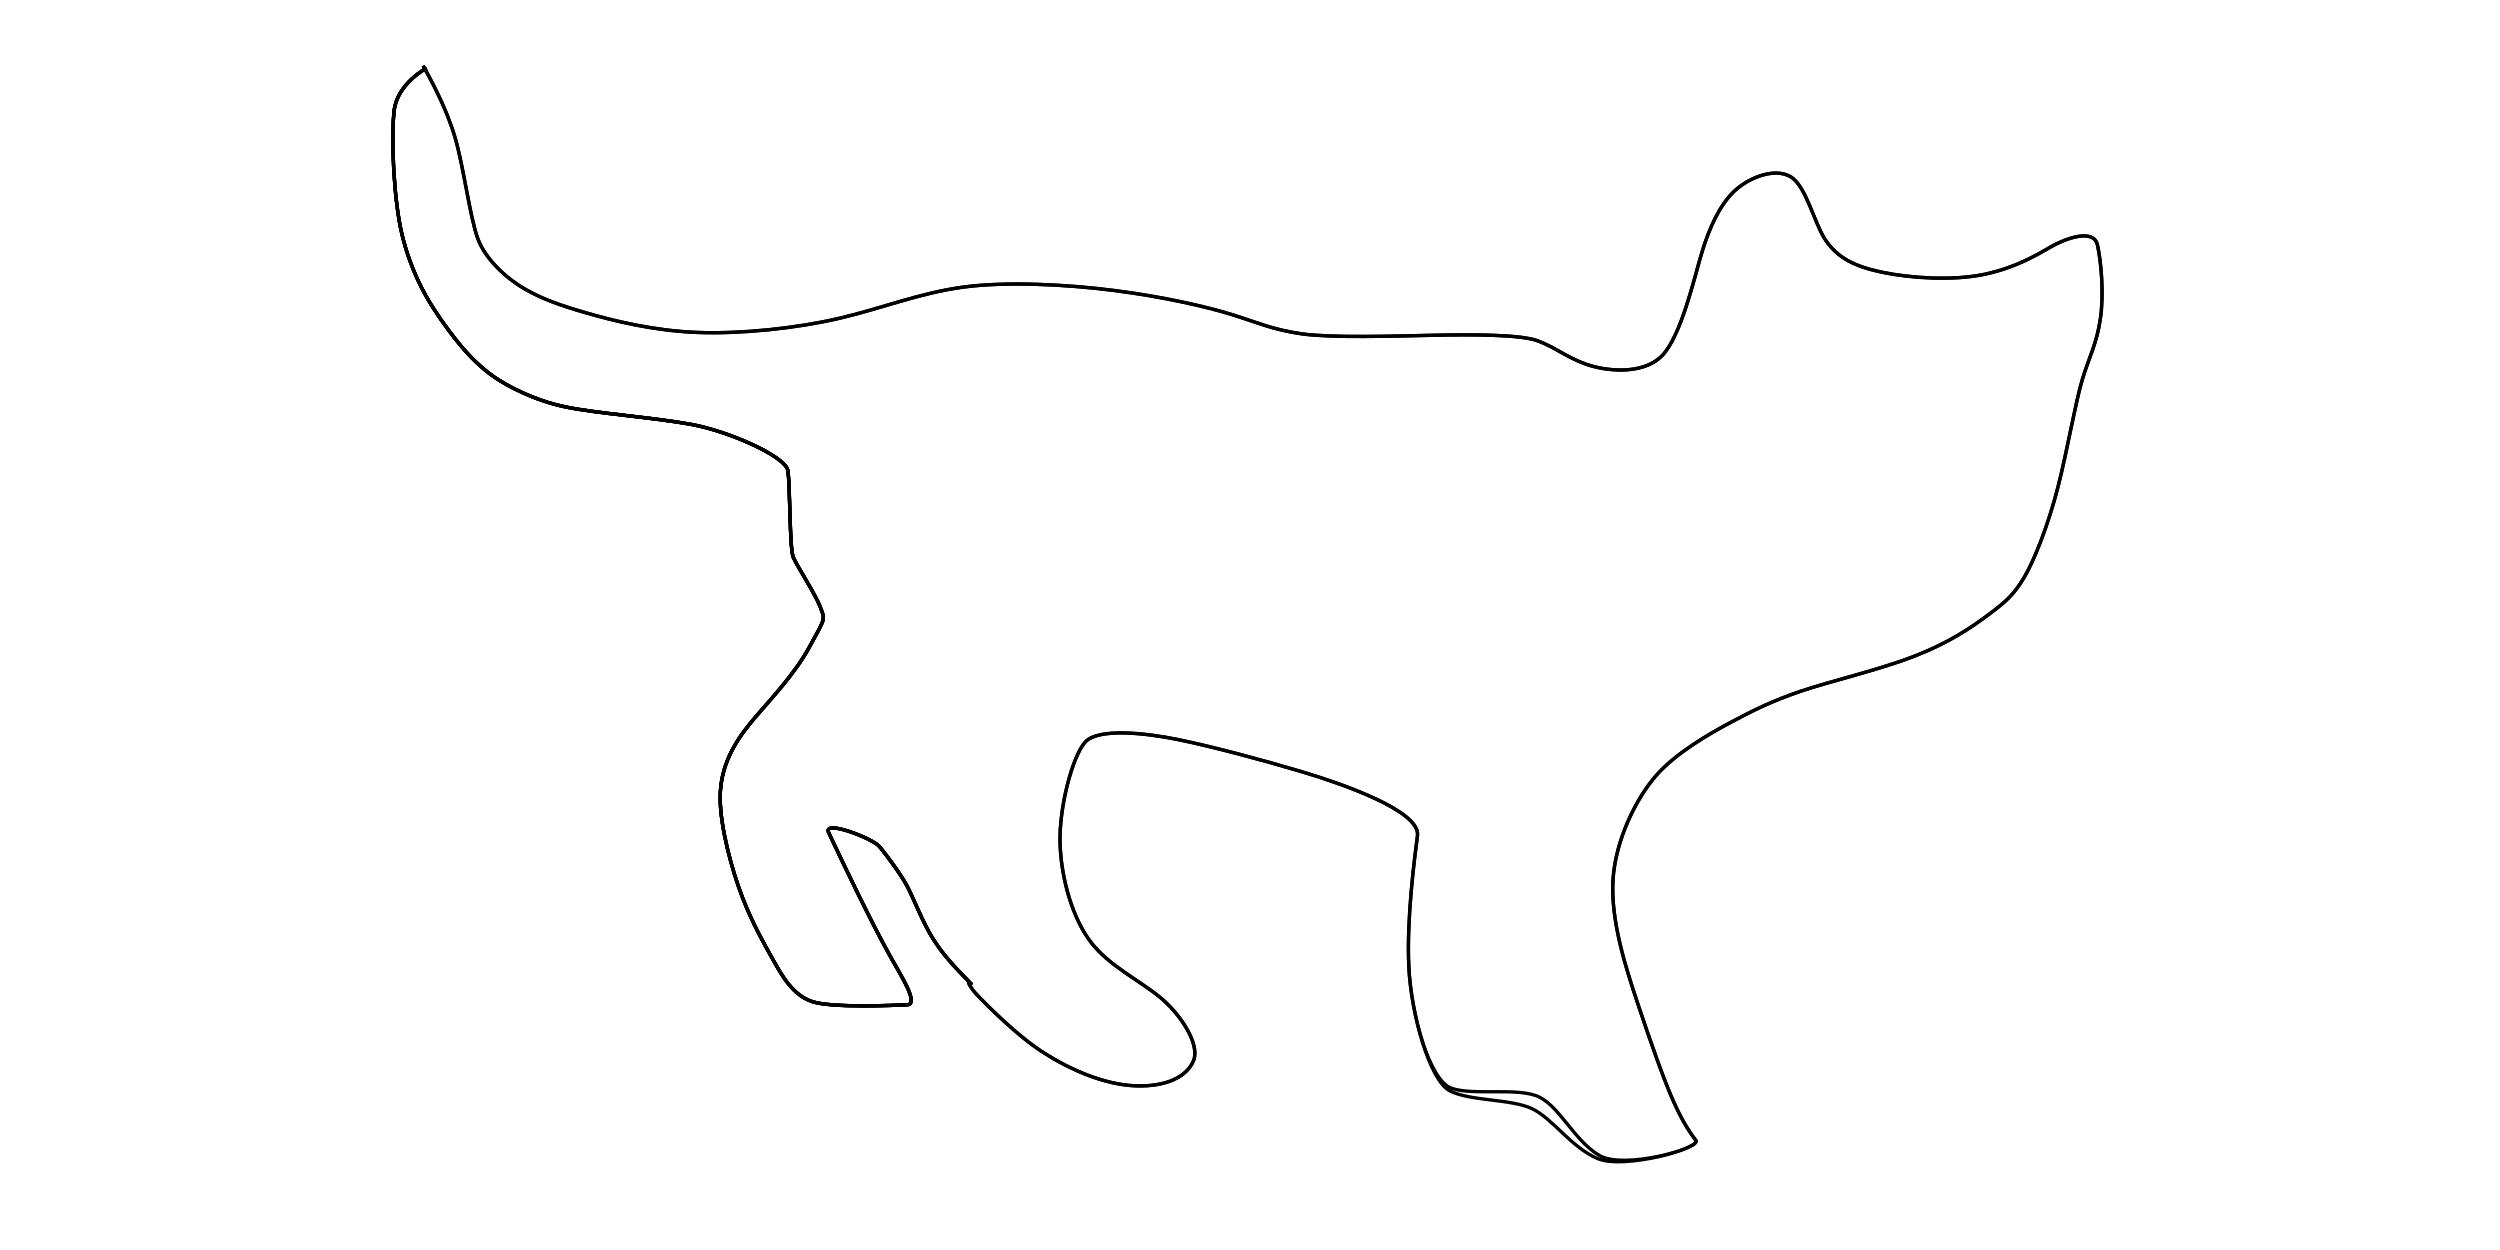
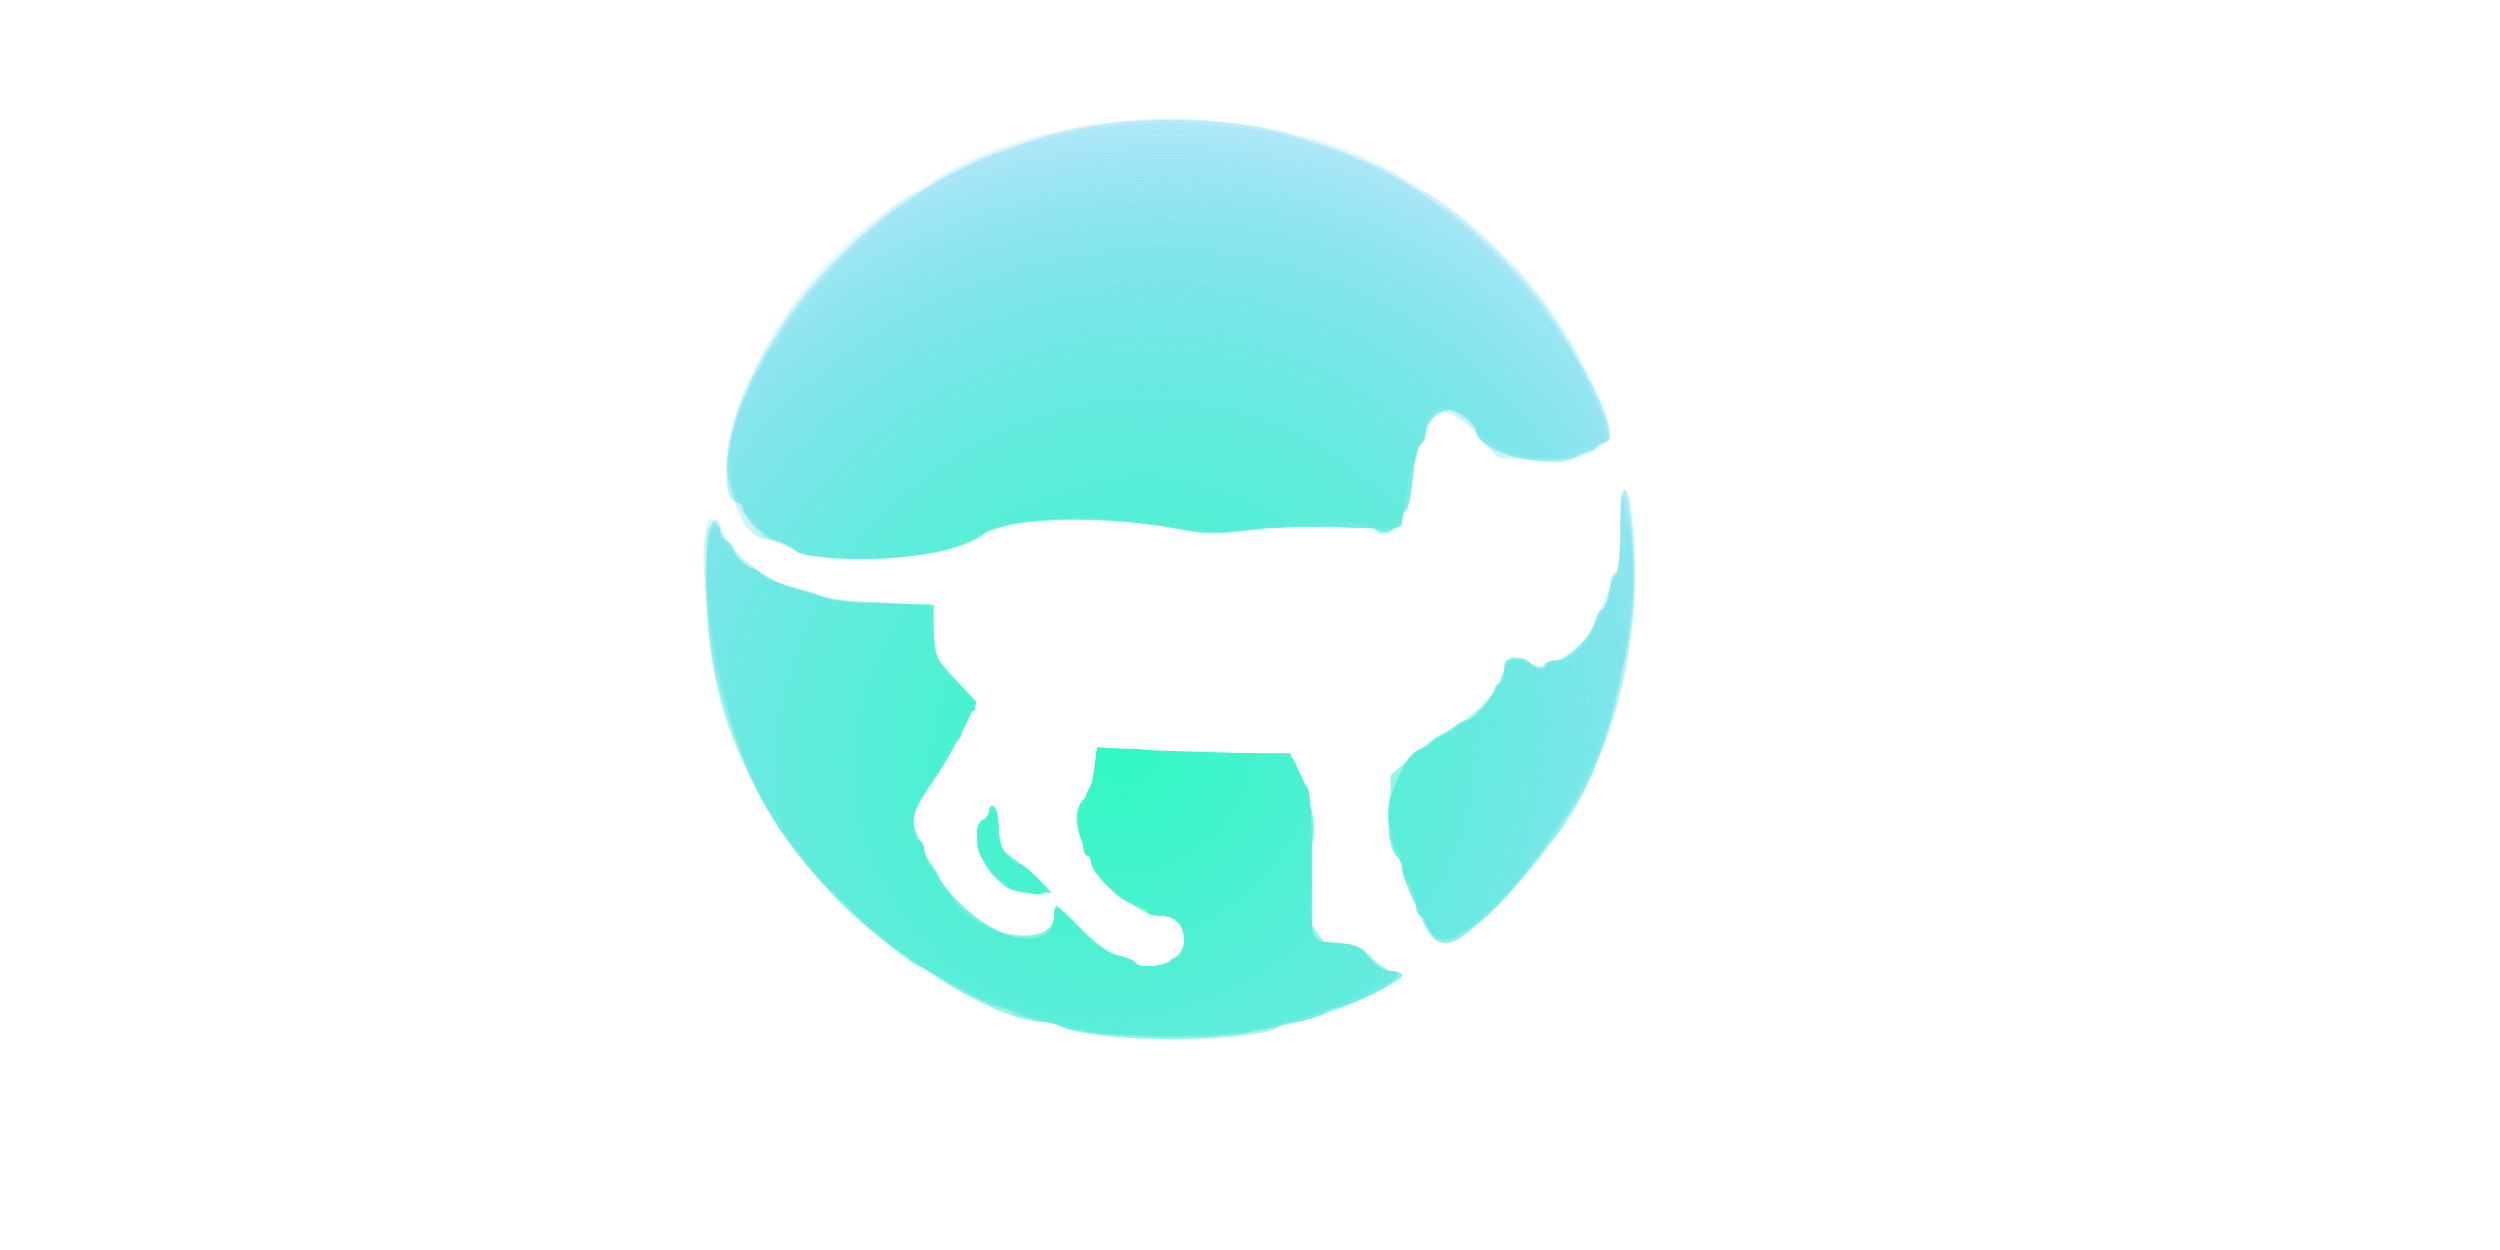
- <svg xmlns="http://www.w3.org/2000/svg" width="240mm" height="120mm" viewBox="0 0 240 120" version="1.1" id="svg8">
+ <svg xmlns="http://www.w3.org/2000/svg" xmlns:xlink="http://www.w3.org/1999/xlink" width="240mm" height="120mm" viewBox="0 0 240 120" version="1.1" id="svg8">
  <defs id="defs2">
-     </defs>
+     <radialGradient xlink:href="#linearGradient2164" id="radialGradient2166" cx="80.569" cy="-290.705" fx="80.569" fy="-290.705" r="100.441" gradientTransform="matrix(1.216131,-1.128957,1.054609,1.136041,299.0128,153.863)" gradientUnits="userSpaceOnUse" />
+     <linearGradient id="linearGradient2164">
+       <stop style="stop-color:#2ff9c2;stop-opacity:1;" offset="0" id="stop2160" />
+       <stop style="stop-color:#a0d9ff;stop-opacity:0;" offset="1" id="stop2162" />
+     </linearGradient>
+     <radialGradient xlink:href="#linearGradient2164" id="radialGradient334" gradientUnits="userSpaceOnUse" gradientTransform="matrix(1.216131,-1.128957,1.054609,1.136041,299.0128,153.863)" cx="80.569" cy="-290.705" fx="80.569" fy="-290.705" r="100.441" />
+     <radialGradient xlink:href="#linearGradient2164" id="radialGradient336" gradientUnits="userSpaceOnUse" gradientTransform="matrix(1.216131,-1.128957,1.054609,1.136041,299.0128,153.863)" cx="80.569" cy="-290.705" fx="80.569" fy="-290.705" r="100.441" />
+     <radialGradient xlink:href="#linearGradient2164" id="radialGradient338" gradientUnits="userSpaceOnUse" gradientTransform="matrix(1.216131,-1.128957,1.054609,1.136041,299.0128,153.863)" cx="80.569" cy="-290.705" fx="80.569" fy="-290.705" r="100.441" />
+     <radialGradient xlink:href="#linearGradient2164" id="radialGradient340" gradientUnits="userSpaceOnUse" gradientTransform="matrix(1.216131,-1.128957,1.054609,1.136041,299.0128,153.863)" cx="80.569" cy="-290.705" fx="80.569" fy="-290.705" r="100.441" />
+     <radialGradient xlink:href="#linearGradient2164" id="radialGradient342" gradientUnits="userSpaceOnUse" gradientTransform="matrix(1.216131,-1.128957,1.054609,1.136041,299.0128,153.863)" cx="80.569" cy="-290.705" fx="80.569" fy="-290.705" r="100.441" />
+     <radialGradient xlink:href="#linearGradient2164" id="radialGradient344" gradientUnits="userSpaceOnUse" gradientTransform="matrix(1.216131,-1.128957,1.054609,1.136041,299.0128,153.863)" cx="80.569" cy="-290.705" fx="80.569" fy="-290.705" r="100.441" />
+     <radialGradient xlink:href="#linearGradient2164" id="radialGradient346" gradientUnits="userSpaceOnUse" gradientTransform="matrix(1.216131,-1.128957,1.054609,1.136041,299.0128,153.863)" cx="80.569" cy="-290.705" fx="80.569" fy="-290.705" r="100.441" />
+   </defs>
  <g id="layer1" transform="translate(0,-177)">
-     <g id="g2209" transform="translate(-398.3545,139.6858)">
+     <g id="g2209" transform="translate(-417.3136,27.99573)">
      <path style="fill:#577c45;fill-opacity:0;stroke:#000000;stroke-width:0.322;paint-order:stroke fill markers" d="m 438.97,43.617 c 0.67,1.207 2.223,4.006 3.066,6.886 0.843,2.879 1.408,7.562 2.177,9.687 0.769,2.125 2.935,3.969 4.566,4.892 1.631,0.923 3.216,1.507 5.819,2.26 2.604,0.753 6.461,1.725 10.699,1.886 4.238,0.161 9.55,-0.403 13.632,-1.357 4.082,-0.954 7.572,-2.382 11.733,-2.971 4.16,-0.589 10.026,-0.292 14.671,0.303 4.645,0.595 8.776,1.534 11.302,2.316 2.526,0.782 3.863,1.443 6.711,1.846 2.848,0.403 8.826,0.214 12.467,0.137 3.641,-0.077 8.482,-0.102 10.176,0.536 1.694,0.638 2.743,1.568 4.615,2.236 1.871,0.669 5.424,1.079 7.285,-0.789 1.86,-1.868 3.142,-7.615 3.848,-9.944 0.706,-2.329 1.674,-4.473 3.036,-5.804 1.362,-1.332 3.874,-2.361 5.437,-1.481 1.563,0.88 2.306,4.558 3.448,6.182 1.142,1.624 2.697,2.453 5.394,3.014 2.697,0.561 6.775,0.847 9.865,0.183 3.09,-0.664 5.11,-1.935 6.415,-2.677 1.305,-0.742 4.019,-1.751 4.378,-0.124 0.359,1.627 0.637,4.692 0.276,7.107 -0.361,2.415 -1.065,3.611 -1.733,5.824 -0.668,2.214 -1.45,6.865 -2.348,10.361 -0.898,3.496 -2.218,6.903 -3.219,8.599 -1.001,1.696 -1.803,2.38 -3.469,3.621 -1.666,1.24 -3.686,2.626 -7.026,3.94 -3.34,1.314 -8.232,2.448 -10.99,3.394 -2.758,0.946 -4.465,1.794 -6.584,2.921 -2.119,1.127 -5.346,2.969 -7.262,5.152 -1.916,2.183 -3.946,6.222 -4.157,10.117 -0.211,3.895 1.242,8.378 2.401,11.848 1.159,3.47 2.485,7.284 3.431,9.376 0.946,2.092 1.58,2.957 2.124,3.7 0.544,0.743 -6.891,2.828 -9.436,1.741 -2.545,-1.086 -4.27,-3.806 -6.262,-4.774 -1.991,-0.968 -5.931,-0.717 -7.902,-1.714 -1.971,-0.997 -3.744,-7.406 -3.954,-11.96 -0.21,-4.554 0.52,-10.152 0.832,-12.546 0.312,-2.394 -7.357,-5.022 -11.103,-6.142 -3.746,-1.119 -8.573,-2.408 -11.825,-3.075 -3.253,-0.668 -7.736,-1.136 -8.972,0.231 -1.236,1.367 -2.521,6.321 -2.41,9.747 0.111,3.426 1.22,7.207 2.965,9.469 1.745,2.262 4.555,3.594 6.586,5.244 2.031,1.65 3.896,4.553 3.265,6.11 -0.631,1.557 -2.627,2.543 -5.589,2.428 -2.963,-0.115 -6.233,-1.531 -8.827,-3.193 -2.594,-1.662 -5.396,-4.536 -6.243,-5.405 -0.847,-0.869 -0.959,-1.341 -0.959,-1.341" id="path429" />
      <path style="fill:#577c45;fill-opacity:0;stroke:#000000;stroke-width:0.322;paint-order:stroke fill markers" d="m 439.311,43.849 c 0,0 -2.82,1.477 -3.12,4.091 -0.3,2.613 -0.05,8.56 0.763,11.914 0.813,3.353 2.135,5.697 3.035,7.099 0.901,1.401 1.931,2.759 2.651,3.613 0.72,0.854 1.841,2.028 3.119,2.913 1.278,0.885 3.836,2.267 6.894,2.902 3.058,0.635 8.454,1.007 12.11,1.685 3.656,0.678 8.983,3.074 9.219,4.401 0.236,1.327 0.159,7.481 0.523,8.34 0.365,0.858 2.134,3.546 2.601,4.794 0.467,1.248 0.528,0.934 -1.02,3.776 -1.548,2.842 -3.917,5.208 -5.623,7.269 -1.706,2.061 -2.945,4.316 -2.971,7.168 -0.026,2.852 1.145,7.087 2.137,9.651 0.992,2.564 2.097,4.484 2.943,5.993 0.846,1.51 1.856,3.356 3.724,4 1.868,0.644 7.973,0.368 9.145,0.315 1.172,-0.053 -0.571,-2.771 -1.513,-4.453 -0.942,-1.682 -1.967,-3.682 -3.135,-6.059 -1.168,-2.377 -2.264,-4.687 -2.881,-6.003 -0.617,-1.316 4.209,0.529 4.871,1.327 0.661,0.798 1.975,2.537 2.627,3.745 0.652,1.208 1.541,3.587 2.522,5.117 0.98,1.531 1.931,2.526 2.523,3.147 0.592,0.62 1.208,1.253 1.208,1.253" id="path433" />
      <path style="fill:#577c45;fill-opacity:0;stroke:#000000;stroke-width:0.322;paint-order:stroke fill markers" d="m 439.311,43.849 c 0,0 -2.82,1.477 -3.12,4.091 -0.3,2.613 -0.05,8.56 0.763,11.914 0.813,3.353 2.135,5.697 3.035,7.099 0.901,1.401 1.931,2.759 2.651,3.613 0.72,0.854 1.841,2.028 3.119,2.913 1.278,0.885 3.836,2.267 6.894,2.902 3.058,0.635 8.454,1.007 12.11,1.685 3.656,0.678 8.983,3.074 9.219,4.401 0.236,1.327 0.159,7.481 0.523,8.34 0.365,0.858 2.134,3.546 2.601,4.794 0.467,1.248 0.528,0.934 -1.02,3.776 -1.548,2.842 -3.917,5.208 -5.623,7.269 -1.706,2.061 -2.945,4.316 -2.971,7.168 -0.026,2.852 1.145,7.087 2.137,9.651 0.992,2.564 2.097,4.484 2.943,5.993 0.846,1.51 1.856,3.356 3.724,4 1.868,0.644 7.973,0.368 9.145,0.315 1.172,-0.053 -0.571,-2.771 -1.513,-4.453 -0.942,-1.682 -1.967,-3.682 -3.135,-6.059 -1.168,-2.377 -2.264,-4.687 -2.881,-6.003 -0.617,-1.316 4.209,0.529 4.871,1.327 0.661,0.798 1.975,2.537 2.627,3.745 0.652,1.208 1.541,3.587 2.522,5.117 0.98,1.531 1.931,2.526 2.523,3.147 0.592,0.62 1.208,1.253 1.208,1.253" id="path437" />
      <path style="fill:#527c45;fill-opacity:0;stroke:#000000;stroke-width:0.322;paint-order:stroke fill markers" d="m 438.97,43.617 c 0.67,1.207 2.223,4.006 3.066,6.886 0.843,2.879 1.408,7.562 2.177,9.687 0.769,2.125 2.935,3.969 4.566,4.892 1.631,0.923 3.216,1.507 5.819,2.26 2.604,0.753 6.461,1.725 10.699,1.886 4.238,0.161 9.55,-0.403 13.632,-1.357 4.082,-0.954 7.572,-2.382 11.733,-2.971 4.16,-0.589 10.026,-0.292 14.671,0.303 4.645,0.595 8.776,1.534 11.302,2.316 2.526,0.782 3.863,1.443 6.711,1.846 2.848,0.403 8.826,0.214 12.467,0.137 3.641,-0.077 8.482,-0.102 10.176,0.536 1.694,0.638 2.743,1.568 4.615,2.236 1.871,0.669 5.424,1.079 7.285,-0.789 1.86,-1.868 3.142,-7.615 3.848,-9.944 0.706,-2.329 1.674,-4.473 3.036,-5.804 1.362,-1.332 3.874,-2.361 5.437,-1.481 1.563,0.88 2.306,4.558 3.448,6.182 1.142,1.624 2.697,2.453 5.394,3.014 2.697,0.561 6.775,0.847 9.865,0.183 3.09,-0.664 5.11,-1.935 6.415,-2.677 1.305,-0.742 4.019,-1.751 4.378,-0.124 0.359,1.627 0.637,4.692 0.276,7.107 -0.361,2.415 -1.065,3.611 -1.733,5.824 -0.668,2.214 -1.45,6.865 -2.348,10.361 -0.898,3.496 -2.218,6.903 -3.219,8.599 -1.001,1.696 -1.803,2.38 -3.469,3.621 -1.666,1.24 -3.686,2.626 -7.026,3.94 -3.34,1.314 -8.232,2.448 -10.99,3.394 -2.758,0.946 -4.465,1.794 -6.584,2.921 -2.119,1.127 -5.346,2.969 -7.262,5.152 -1.916,2.183 -3.946,6.222 -4.157,10.117 -0.211,3.895 1.242,8.378 2.401,11.848 1.159,3.47 2.485,7.284 3.431,9.376 0.946,2.092 1.58,2.957 2.124,3.7 0.544,0.743 -6.891,2.828 -9.263,1.441 -2.372,-1.387 -3.787,-4.642 -5.779,-5.609 -1.991,-0.968 -6.287,-0.102 -8.409,-0.838 -2.122,-0.736 -3.894,-7.145 -4.104,-11.7 -0.21,-4.554 0.52,-10.152 0.832,-12.546 0.312,-2.394 -7.357,-5.022 -11.103,-6.142 -3.746,-1.119 -8.573,-2.408 -11.825,-3.075 -3.253,-0.668 -7.736,-1.136 -8.972,0.231 -1.236,1.367 -2.521,6.321 -2.41,9.747 0.111,3.426 1.22,7.207 2.965,9.469 1.745,2.262 4.555,3.594 6.586,5.244 2.031,1.65 3.896,4.553 3.265,6.11 -0.631,1.557 -2.627,2.543 -5.589,2.428 -2.963,-0.115 -6.233,-1.531 -8.827,-3.193 -2.594,-1.662 -5.396,-4.536 -6.243,-5.405 -0.847,-0.869 -0.959,-1.341 -0.959,-1.341" id="path540" />
      <path style="fill:#577c45;fill-opacity:0;stroke:#000000;stroke-width:0.322;paint-order:stroke fill markers" d="m 439.311,43.849 c 0,0 -2.82,1.477 -3.12,4.091 -0.3,2.613 -0.05,8.56 0.763,11.914 0.813,3.353 2.135,5.697 3.035,7.099 0.901,1.401 1.931,2.759 2.651,3.613 0.72,0.854 1.841,2.028 3.119,2.913 1.278,0.885 3.836,2.267 6.894,2.902 3.058,0.635 8.454,1.007 12.11,1.685 3.656,0.678 8.983,3.074 9.219,4.401 0.236,1.327 0.159,7.481 0.523,8.34 0.365,0.858 2.134,3.546 2.601,4.794 0.467,1.248 0.528,0.934 -1.02,3.776 -1.548,2.842 -3.917,5.208 -5.623,7.269 -1.706,2.061 -2.945,4.316 -2.971,7.168 -0.026,2.852 1.145,7.087 2.137,9.651 0.992,2.564 2.097,4.484 2.943,5.993 0.846,1.51 1.856,3.356 3.724,4 1.868,0.644 7.973,0.368 9.145,0.315 1.172,-0.053 -0.571,-2.771 -1.513,-4.453 -0.942,-1.682 -1.967,-3.682 -3.135,-6.059 -1.168,-2.377 -2.264,-4.687 -2.881,-6.003 -0.617,-1.316 4.209,0.529 4.871,1.327 0.661,0.798 1.975,2.537 2.627,3.745 0.652,1.208 1.541,3.587 2.522,5.117 0.98,1.531 1.931,2.526 2.523,3.147 0.592,0.62 1.208,1.253 1.208,1.253" id="path542" />
      <path style="fill:#577c45;fill-opacity:0;stroke:#000000;stroke-width:0.322;paint-order:stroke fill markers" d="m 439.311,43.849 c 0,0 -2.82,1.477 -3.12,4.091 -0.3,2.613 -0.05,8.56 0.763,11.914 0.813,3.353 2.135,5.697 3.035,7.099 0.901,1.401 1.931,2.759 2.651,3.613 0.72,0.854 1.841,2.028 3.119,2.913 1.278,0.885 3.836,2.267 6.894,2.902 3.058,0.635 8.454,1.007 12.11,1.685 3.656,0.678 8.983,3.074 9.219,4.401 0.236,1.327 0.159,7.481 0.523,8.34 0.365,0.858 2.134,3.546 2.601,4.794 0.467,1.248 0.528,0.934 -1.02,3.776 -1.548,2.842 -3.917,5.208 -5.623,7.269 -1.706,2.061 -2.945,4.316 -2.971,7.168 -0.026,2.852 1.145,7.087 2.137,9.651 0.992,2.564 2.097,4.484 2.943,5.993 0.846,1.51 1.856,3.356 3.724,4 1.868,0.644 7.973,0.368 9.145,0.315 1.172,-0.053 -0.571,-2.771 -1.513,-4.453 -0.942,-1.682 -1.967,-3.682 -3.135,-6.059 -1.168,-2.377 -2.264,-4.687 -2.881,-6.003 -0.617,-1.316 4.209,0.529 4.871,1.327 0.661,0.798 1.975,2.537 2.627,3.745 0.652,1.208 1.541,3.587 2.522,5.117 0.98,1.531 1.931,2.526 2.523,3.147 0.592,0.62 1.208,1.253 1.208,1.253" id="path544" />
    </g>
+     <g id="g510" transform="matrix(0.4453519,0,0,0.4453519,67.86827,367.936)" style="display:inline;fill:url(#radialGradient2166);fill-opacity:1;stroke:none">
+       <path style="fill:url(#radialGradient334);fill-opacity:1;stroke:none" d="m 84.859,-205.538 c -4.125,-0.512 -7.928,-1.354 -8.45,-1.871 -0.522,-0.517 -1.968,-0.939 -3.213,-0.939 -14.377,0 -46.692,-23.662 -58.042,-42.5 -11.352,-18.841 -14.469,-29.231 -15.082,-50.269 -0.429,-14.744 -0.321,-16.21 1.157,-15.643 0.897,0.344 1.63,1.231 1.63,1.971 0,2.934 9.637,11.082 14.636,12.374 2.675,0.692 6.005,1.679 7.399,2.194 2.202,0.814 7.201,1.236 20.715,1.749 l 3.25,0.123 v 5.543 c 0,5.217 0.274,5.835 4.654,10.519 l 4.654,4.976 -2.885,5.731 c -1.587,3.152 -4.503,8.206 -6.482,11.231 -4.716,7.211 -4.994,8.142 -3.452,11.588 0.717,1.602 1.592,3.587 1.946,4.412 6.485,15.138 27.564,24.927 27.564,12.8 0,-2.647 0.636,-2.307 6.015,3.215 2.946,3.024 6.104,5.259 7.956,5.629 1.689,0.338 3.313,1.006 3.609,1.485 0.873,1.412 5.296,0.998 7.955,-0.744 4.267,-2.796 2.847,-9.385 -2.024,-9.385 -10.404,0 -23.965,-20.893 -16.54,-25.482 0.534,-0.33 1.275,-2.895 1.648,-5.7 l 0.677,-5.1 9.602,0.636 c 5.281,0.35 14.625,0.638 20.763,0.641 l 11.161,0.005 2.339,4.75 c 2.18,4.426 2.317,5.725 2.018,19.061 -0.367,16.344 -0.06,17.189 6.257,17.189 3.351,0 4.766,0.601 7.065,3 1.581,1.65 3.69,3 4.687,3 0.997,0 1.813,0.437 1.813,0.971 0,1.745 -19.277,10.029 -23.337,10.029 -1.245,0 -2.69,0.411 -3.213,0.912 -2.601,2.499 -24.796,3.594 -38.45,1.898 z m 72.259,-20.47 c -0.683,-0.276 -1.867,-1.928 -2.631,-3.671 -0.765,-1.743 -2.119,-4.813 -3.009,-6.821 -0.89,-2.008 -1.619,-4.281 -1.619,-5.05 0,-0.769 -0.523,-1.922 -1.161,-2.56 -0.675,-0.675 -1.199,-4.574 -1.25,-9.312 l -0.088,-8.151 4.5,-4.003 c 2.475,-2.202 5.4,-4.42 6.5,-4.931 6.935,-3.217 13.5,-10.19 13.5,-14.338 0,-2.363 2.712,-2.923 5.456,-1.125 1.497,0.981 2.676,1.216 3.051,0.61 0.336,-0.544 1.418,-0.989 2.404,-0.989 1.736,0 8.055,-5.257 8.123,-6.759 0.019,-0.408 0.903,-2.541 1.966,-4.741 1.063,-2.2 1.947,-4.787 1.966,-5.75 0.019,-0.963 0.484,-1.75 1.034,-1.75 0.593,0 1,-3.667 1,-9 0,-10.07 1.481,-12.004 2.562,-3.347 2.486,19.894 -2.006,44.878 -10.757,59.827 -1.818,3.106 -3.789,6.502 -4.38,7.547 -2.555,4.519 -12.235,15.852 -17.274,20.223 -5.186,4.499 -7.013,5.254 -9.894,4.091 z m -95.29,-13.873 c -3.607,-3.721 -4.969,-11.301 -2.196,-12.225 0.675,-0.225 1.227,-1.073 1.227,-1.885 0,-0.812 0.45,-1.198 1,-0.858 0.55,0.34 1.003,2.504 1.007,4.809 0.006,3.628 0.456,4.497 3.351,6.468 1.839,1.252 4.389,3.39 5.667,4.75 l 2.324,2.473 h -4.478 c -3.813,0 -4.987,-0.525 -7.902,-3.532 z m -39.469,-69.152 c -1.1,-0.249 -3.418,-1.096 -5.151,-1.884 -1.733,-0.788 -3.421,-1.432 -3.75,-1.432 -7.933,0 -11.324,-17.759 -5.919,-31 31.423,-76.974 146.181,-80.122 182.316,-5 1.191,2.475 2.548,5.232 3.016,6.127 0.468,0.895 1.139,3.164 1.492,5.042 0.684,3.645 1.115,3.213 -6.947,6.969 -1.494,0.696 -5.263,0.937 -9.703,0.619 l -7.26,-0.519 -4.547,-5.139 c -5.485,-6.199 -11.047,-6.184 -11.047,0.03 0,0.809 -0.488,1.959 -1.084,2.556 -0.596,0.596 -1.335,3.849 -1.641,7.228 -0.306,3.379 -0.943,6.383 -1.416,6.675 -0.472,0.292 -0.859,1.362 -0.859,2.377 0,1.724 -0.799,1.81 -11.972,1.295 -7.079,-0.326 -15.567,-0.06 -20.768,0.65 -6.586,0.9 -10.048,0.922 -13.778,0.085 -15.072,-3.378 -39.27,-2.98 -43.62,0.719 -5.208,4.428 -26.516,7.053 -37.362,4.602 z" id="path524" />
+       <path style="fill:url(#radialGradient336);fill-opacity:1;stroke:none" d="m 89.182,-205.523 c -5.597,-0.372 -10.997,-1.1 -12,-1.618 -1.003,-0.519 -3.624,-1.267 -5.824,-1.664 -2.2,-0.397 -4.45,-1.069 -5,-1.494 -0.55,-0.425 -2.192,-1.057 -3.65,-1.404 -3.774,-0.9 -16.181,-8.039 -24.106,-13.87 -18.219,-13.407 -32.245,-35.758 -37.243,-59.347 -2.945,-13.902 -1.363,-39.252 1.852,-29.677 1.188,3.537 4.873,8.25 6.452,8.25 0.522,0 1.463,0.619 2.09,1.375 0.628,0.756 3.27,1.924 5.872,2.596 2.602,0.671 6.081,1.74 7.731,2.375 1.65,0.635 5.025,1.184 7.5,1.221 2.475,0.037 7.088,0.149 10.25,0.25 l 5.75,0.183 v 5.543 c 0,5.212 0.276,5.838 4.625,10.488 l 4.625,4.945 -2.855,5.762 c -2.543,5.133 -6.003,10.869 -7.396,12.262 -3.366,3.366 -4.727,12 -1.892,12 0.49,0 0.892,0.873 0.892,1.941 0,1.068 0.478,2.236 1.062,2.597 0.584,0.361 1.483,1.625 1.998,2.809 5.29,12.167 24.941,18.889 24.941,8.53 0,-2.707 0.518,-2.43 5.794,3.102 3.037,3.184 5.921,5.214 7.998,5.629 1.787,0.357 3.491,1.042 3.787,1.521 0.777,1.257 4.593,1.07 7.713,-0.379 5.099,-2.368 3.212,-9.75 -2.493,-9.75 -1.54,0 -2.8,-0.414 -2.8,-0.921 0,-0.506 -1.282,-1.202 -2.849,-1.546 -7.474,-1.642 -15.479,-19.74 -10.18,-23.015 0.534,-0.33 1.275,-2.895 1.648,-5.7 l 0.677,-5.1 9.602,0.636 c 5.281,0.35 14.625,0.638 20.763,0.641 l 11.161,0.005 2.339,4.75 c 2.18,4.426 2.317,5.725 2.018,19.061 -0.366,16.291 -0.051,17.167 6.194,17.231 3.325,0.034 4.604,0.617 6.581,3 1.415,1.706 3.425,2.958 4.75,2.958 1.263,0 2.297,0.348 2.297,0.774 0,0.986 -12.221,7.226 -14.151,7.226 -0.797,0 -1.876,0.403 -2.399,0.895 -0.931,0.877 -6.485,2.35 -15.45,4.099 -6.617,1.291 -17.153,1.596 -28.676,0.831 z m 68.101,-20.59 c -1.872,-1.279 -7.425,-12.822 -7.425,-15.436 0,-0.769 -0.523,-1.922 -1.161,-2.56 -4.435,-4.435 0.23,-23.239 5.765,-23.239 0.676,0 1.38,-0.338 1.563,-0.75 0.464,-1.044 6.563,-5.25 7.612,-5.25 2.009,0 8.221,-8.731 8.221,-11.555 0,-2.286 1.905,-2.638 5.249,-0.97 2.027,1.011 3.352,1.222 3.571,0.567 0.191,-0.573 1.254,-1.041 2.363,-1.041 2.422,0 7.602,-5.291 8.437,-8.617 0.329,-1.311 0.994,-2.383 1.478,-2.383 0.484,0 1.168,-1.8 1.519,-4 0.352,-2.2 1.032,-4 1.512,-4 0.48,0 0.872,-4.05 0.872,-9 0,-10.518 1.526,-11.937 2.551,-2.373 3.41,31.842 -6.634,60.432 -29.202,83.123 -7.698,7.739 -10.324,9.261 -12.924,7.485 z M 62.109,-239.758 c -3.817,-3.498 -5.33,-11.397 -2.373,-12.383 0.617,-0.206 1.123,-1.038 1.123,-1.85 0,-0.812 0.45,-1.198 1,-0.858 0.55,0.34 1,2.516 1,4.837 0,3.962 2.33,7.663 4.824,7.663 0.441,0 2.095,1.35 3.676,3 l 2.874,3 h -4.202 c -3.387,0 -4.924,-0.661 -7.923,-3.41 z m -39.704,-69.326 c -1.625,-0.24 -3.862,-1.073 -4.973,-1.85 -1.11,-0.778 -2.594,-1.414 -3.296,-1.414 -2.801,0 -8.562,-8.136 -9.755,-13.777 -1.514,-7.158 3.469,-20.089 13.726,-35.618 5.529,-8.37 23.96,-25.605 27.382,-25.605 0.391,0 1.422,-0.608 2.29,-1.351 21.922,-18.766 82.235,-18.766 104.157,0 0.868,0.743 1.899,1.351 2.29,1.351 3.422,0 21.854,17.235 27.382,25.605 6.622,10.026 11.886,20.332 12.853,25.166 0.583,2.915 0.64,2.865 -7.297,6.501 -6.063,2.778 -21.307,-1.183 -21.307,-5.536 0,-1.37 -4.269,-4.665 -6.095,-4.703 -1.926,-0.04 -4.905,3.055 -4.905,5.095 0,0.809 -0.488,1.959 -1.084,2.556 -0.596,0.596 -1.335,3.849 -1.641,7.228 -0.306,3.379 -0.943,6.383 -1.416,6.675 -0.472,0.292 -0.859,1.352 -0.859,2.355 0,1.696 -0.9,1.791 -12.75,1.344 -7.013,-0.264 -16.346,-0.017 -20.742,0.55 -6.097,0.786 -9.772,0.711 -15.5,-0.316 -17.272,-3.095 -36.851,-2.537 -41.146,1.172 -5.272,4.553 -22.857,6.707 -37.316,4.571 z" id="path522" />
+       <path style="fill:url(#radialGradient338);fill-opacity:1;stroke:none" d="m 82.359,-206.397 c -7.827,-1.563 -14.015,-3.193 -15,-3.951 -0.55,-0.423 -2.567,-1.105 -4.483,-1.515 -1.916,-0.41 -6.349,-2.487 -9.852,-4.615 -3.503,-2.128 -6.686,-3.869 -7.072,-3.869 -2.27,0 -19.905,-16.113 -24.625,-22.5 -1.626,-2.2 -3.194,-4.225 -3.485,-4.5 -5.09,-4.813 -13.468,-24.582 -16.45,-38.815 -2.694,-12.858 -1.726,-36.322 1.173,-28.435 0.354,0.963 1.24,2.11 1.969,2.55 0.729,0.44 1.325,1.259 1.325,1.821 0,1.181 2.504,3.879 3.6,3.879 0.408,0 1.453,0.616 2.321,1.368 2.256,1.955 18.569,6.914 20.75,6.308 1.006,-0.28 4.979,-0.209 8.829,0.158 l 7,0.666 0.583,6.089 c 0.526,5.494 0.991,6.485 4.75,10.133 3.98,3.863 5.229,6.278 3.246,6.278 -0.506,0 -1.217,1.35 -1.579,3 -0.362,1.65 -1.021,3 -1.463,3 -0.442,0 -1.076,0.787 -1.409,1.75 -0.333,0.963 -1.505,3.1 -2.606,4.75 -1.1,1.65 -2.31,3.675 -2.689,4.5 -0.378,0.825 -1.148,1.807 -1.711,2.183 -1.431,0.955 -1.283,8.097 0.177,8.584 0.66,0.22 1.2,1.432 1.2,2.694 0,1.262 0.675,2.854 1.5,3.539 0.825,0.685 1.5,1.865 1.5,2.622 0,0.758 0.464,1.378 1.031,1.378 0.567,0 1.33,0.787 1.695,1.75 3.024,7.971 20.99,11.906 22.256,4.875 l 0.518,-2.875 4.747,5.079 c 3.313,3.545 5.806,5.278 8.25,5.737 1.927,0.361 3.503,1.057 3.503,1.546 0,0.489 1.8,0.889 4,0.889 2.2,0 4,-0.45 4,-1 0,-0.55 0.675,-1 1.5,-1 1.03,0 1.5,-1.033 1.5,-3.3 0,-4.036 -1.518,-5.7 -5.2,-5.7 -1.54,0 -2.8,-0.401 -2.8,-0.892 0,-0.49 -1.167,-1.184 -2.593,-1.542 -3.206,-0.805 -9.407,-6.682 -9.407,-8.917 0,-0.907 -0.45,-1.649 -1,-1.649 -0.556,0 -1,-2.667 -1,-6 0,-3.3 0.418,-6 0.928,-6 0.51,0 1.236,-2.467 1.613,-5.483 l 0.685,-5.483 20.137,0.567 c 23.438,0.66 22.179,0.439 23.088,4.058 0.389,1.551 1.235,3.148 1.879,3.549 0.83,0.516 1.086,4.982 0.88,15.343 -0.367,18.405 -0.357,18.437 5.609,18.491 3.942,0.036 5.071,0.51 7.136,3 1.415,1.706 3.425,2.958 4.75,2.958 4.917,0 -3.779,5.891 -11.203,7.59 -1.65,0.377 -3.45,1.022 -4,1.433 -1.024,0.765 -7.495,2.428 -15.5,3.984 -5.529,1.075 -29.03,1.037 -34.5,-0.055 z m 74.155,-20.78 c -0.91,-1.006 -1.655,-2.356 -1.655,-3 0,-0.644 -0.45,-1.171 -1,-1.171 -0.55,0 -1.014,-1.012 -1.032,-2.25 -0.018,-1.238 -0.693,-3.124 -1.5,-4.191 -0.808,-1.068 -1.468,-2.89 -1.468,-4.05 0,-1.16 -0.528,-2.637 -1.173,-3.282 -4.128,-4.128 0.533,-22.227 5.724,-22.227 0.797,0 1.449,-0.441 1.449,-0.981 0,-0.54 1.092,-1.255 2.428,-1.59 1.335,-0.335 2.671,-1.244 2.969,-2.019 0.298,-0.775 1.252,-1.41 2.12,-1.41 1.781,0 6.403,-4.836 6.452,-6.75 0.017,-0.688 0.452,-1.25 0.965,-1.25 0.513,0 1.076,-1.238 1.25,-2.75 0.318,-2.766 4.787,-3.731 5.65,-1.221 0.44,1.281 3.167,1.256 3.167,-0.029 0,-0.55 1.041,-1 2.313,-1 2.815,0 7.296,-4.495 8.224,-8.25 0.374,-1.512 1.061,-2.75 1.526,-2.75 0.465,0 1.143,-1.58 1.505,-3.511 0.362,-1.931 1.058,-3.758 1.545,-4.059 0.488,-0.301 0.887,-4.661 0.887,-9.689 0,-14.294 2.192,-9.717 2.791,5.826 0.85,22.052 -7.821,52.022 -17.774,61.433 -0.291,0.275 -1.859,2.3 -3.485,4.5 -9.181,12.424 -18.667,19.219 -21.878,15.671 z m -93.926,-12.646 c -4.6,-4.468 -5.233,-6.66 -3.174,-10.999 2.236,-4.711 3.445,-4.447 3.445,0.752 0,3.998 2.31,7.722 4.789,7.722 0.767,0 3.181,2.525 4.583,4.793 1.904,3.08 -6.067,1.205 -9.644,-2.268 z m -40.479,-69.201 c -1.788,-0.248 -3.25,-0.823 -3.25,-1.279 0,-0.456 -1.238,-1.134 -2.75,-1.508 -3.131,-0.774 -8.25,-5.257 -8.25,-7.224 0,-0.722 -0.433,-1.313 -0.961,-1.313 -4.893,0 -2.823,-16.183 3.646,-28.5 38.26,-72.852 143.972,-71.968 179.312,1.5 1.191,2.475 2.521,5.19 2.957,6.033 1.911,3.696 2.246,7.967 0.626,7.967 -0.869,0 -1.579,0.45 -1.579,1 0,0.55 -0.873,1 -1.941,1 -1.068,0 -2.219,0.45 -2.559,1 -2.266,3.666 -21.5,-0.996 -21.5,-5.211 0,-1.74 -3.598,-4.789 -5.651,-4.789 -2.721,0 -5.349,2.492 -5.349,5.071 0,1.061 -0.418,1.929 -0.928,1.929 -0.51,0 -1.207,2.587 -1.549,5.75 -0.342,3.163 -1.049,6.531 -1.572,7.486 -0.523,0.955 -0.951,2.59 -0.951,3.634 0,1.788 -0.735,1.871 -12.75,1.436 -7.013,-0.254 -16.35,-0.05 -20.75,0.453 -5.661,0.647 -9.9,0.554 -14.5,-0.318 -19.571,-3.707 -36.14,-2.648 -46,2.941 -5.544,3.142 -21.969,4.574 -33.75,2.941 z" id="path520" />
+       <path style="fill:url(#radialGradient340);fill-opacity:1;stroke:none" d="m 84.859,-205.938 c -8.458,-1.498 -23.453,-6.36 -29.078,-9.427 -2.982,-1.627 -6.547,-3.52 -7.922,-4.208 -1.375,-0.688 -3.013,-1.706 -3.639,-2.263 -0.627,-0.556 -2.398,-1.912 -3.936,-3.012 -8.373,-5.988 -15.653,-13.377 -21.182,-21.5 -2.059,-3.025 -4.019,-5.725 -4.356,-6 -8.525,-6.952 -20.435,-63 -13.387,-63 0.825,0 1.5,0.675 1.5,1.5 0,0.825 0.464,1.5 1.031,1.5 0.567,0 1.33,0.787 1.694,1.75 0.767,2.024 2.796,4.25 3.874,4.25 0.408,0 1.453,0.61 2.321,1.355 0.868,0.745 4.054,2.152 7.079,3.126 3.025,0.974 6.534,2.164 7.797,2.645 1.263,0.481 6.551,0.874 11.75,0.874 h 9.453 v 4.386 c 0,5.311 1.427,8.254 6.298,12.983 3.601,3.497 4.655,5.631 2.782,5.631 -0.506,0 -1.217,1.35 -1.579,3 -0.362,1.65 -1.021,3 -1.463,3 -0.442,0 -1.076,0.787 -1.409,1.75 -0.333,0.963 -1.505,3.1 -2.606,4.75 -1.1,1.65 -2.31,3.675 -2.689,4.5 -0.378,0.825 -1.148,1.807 -1.711,2.183 -1.431,0.955 -1.283,8.097 0.177,8.584 0.66,0.22 1.2,1.432 1.2,2.694 0,1.262 0.675,2.854 1.5,3.539 0.825,0.685 1.5,1.879 1.5,2.654 0,0.775 0.675,1.668 1.5,1.985 0.825,0.317 1.5,0.974 1.5,1.461 0,3.864 8.462,8.901 14.954,8.901 5.25,0 7.037,-1.251 7.068,-4.95 0.02,-2.377 0.369,-2.189 5.155,2.788 3.584,3.726 6.143,5.502 8.478,5.881 1.84,0.299 3.345,0.934 3.345,1.412 0,0.478 1.8,0.869 4,0.869 2.2,0 4,-0.45 4,-1 0,-0.55 0.675,-1 1.5,-1 1.03,0 1.5,-1.033 1.5,-3.3 0,-4.036 -1.518,-5.7 -5.2,-5.7 -1.54,0 -2.8,-0.401 -2.8,-0.892 0,-0.49 -1.147,-1.179 -2.548,-1.531 -2.928,-0.735 -9.452,-7.06 -9.452,-9.163 0,-0.778 -0.45,-1.414 -1,-1.414 -0.556,0 -1,-2.667 -1,-6 0,-3.3 0.418,-6 0.928,-6 0.51,0 1.237,-2.475 1.615,-5.5 l 0.687,-5.5 h 6.326 c 3.479,0 6.604,0.45 6.944,1 0.364,0.588 6.287,1 14.39,1 h 13.772 l 1.417,2.75 c 0.78,1.512 1.868,3.072 2.419,3.465 0.599,0.427 1.002,7.268 1.002,17 v 16.285 l 4.893,0.311 c 3.949,0.251 5.391,0.878 7.473,3.25 1.419,1.617 3.379,2.939 4.357,2.939 5.628,0 -5.455,6.21 -16.723,9.37 -3.3,0.926 -7.35,2.165 -9,2.755 -3.036,1.085 -31.894,2.102 -36.5,1.286 z m 71.655,-21.239 c -0.91,-1.006 -1.655,-2.356 -1.655,-3 0,-0.644 -0.45,-1.171 -1,-1.171 -0.55,0 -1,-1.025 -1,-2.277 0,-1.253 -0.633,-3.181 -1.407,-4.286 -0.774,-1.105 -1.726,-4.135 -2.115,-6.735 -0.39,-2.6 -1.107,-4.973 -1.593,-5.273 -2.916,-1.802 1.269,-14.449 5.573,-16.841 1.077,-0.598 2.571,-1.65 3.321,-2.338 0.75,-0.688 2.007,-1.25 2.792,-1.25 0.786,0 1.429,-0.42 1.429,-0.933 0,-0.513 0.966,-1.239 2.146,-1.614 2.455,-0.779 6.776,-5.341 6.823,-7.204 0.017,-0.688 0.482,-1.25 1.032,-1.25 0.55,0 1,-1.087 1,-2.417 0,-1.329 0.562,-2.606 1.25,-2.837 1.721,-0.579 4.75,0.295 4.75,1.371 0,0.486 0.675,0.883 1.5,0.883 0.825,0 1.5,-0.45 1.5,-1 0,-0.55 1.041,-1 2.313,-1 2.815,0 7.296,-4.495 8.224,-8.25 0.374,-1.512 1.061,-2.75 1.526,-2.75 0.465,0 1.143,-1.58 1.505,-3.511 0.362,-1.931 1.058,-3.758 1.545,-4.059 0.488,-0.301 0.915,-4.684 0.95,-9.739 0.088,-12.815 2.011,-8.038 2.698,6.703 0.827,17.745 -7.642,49.892 -14.648,55.606 -0.337,0.275 -2.288,2.975 -4.336,6 -9.551,14.11 -20.69,22.963 -24.122,19.171 z m -94.202,-12.914 c -4.34,-4.215 -5.033,-8.164 -2.153,-12.276 l 1.7,-2.427 v 4.042 c 0,3.642 3.147,8.403 5.555,8.403 0.576,0 5.445,5.049 5.445,5.646 0,2.135 -7.262,-0.198 -10.547,-3.388 z m -40.203,-68.926 c -1.788,-0.252 -3.25,-0.831 -3.25,-1.287 0,-0.456 -1.238,-1.134 -2.75,-1.508 -3.131,-0.774 -8.25,-5.257 -8.25,-7.224 0,-0.722 -0.379,-1.313 -0.842,-1.313 -4.902,0 -2.811,-16.683 3.571,-28.5 38.041,-70.431 134.029,-72.887 175.905,-4.5 6.301,10.29 9.635,20 6.866,20 -0.825,0 -1.5,0.391 -1.5,0.87 0,1.451 -11.765,3.288 -16.503,2.577 -4.055,-0.608 -9.497,-3.916 -9.497,-5.773 0,-5.955 -9.51,-6.374 -10.691,-0.47 -0.308,1.538 -0.953,2.796 -1.434,2.796 -0.481,0 -0.875,0.906 -0.875,2.014 0,1.107 -0.428,2.795 -0.951,3.75 -0.523,0.955 -1.23,4.324 -1.572,7.486 -0.616,5.703 -4.679,8.469 -6.977,4.75 -0.846,-1.369 -21.798,-1.302 -23.174,0.074 -1.275,1.275 -13.838,0.812 -29.825,-1.1 -12.137,-1.452 -28.446,-0.192 -31.447,2.428 -5.253,4.587 -22.686,6.922 -36.804,4.93 z" id="path518" />
+       <path style="fill:url(#radialGradient342);fill-opacity:1;stroke:none" d="m 84.359,-206.399 c -38.413,-7.691 -71.926,-35.888 -79.051,-66.511 -0.376,-1.616 -1.265,-4.962 -1.975,-7.437 -3.577,-12.464 -4.635,-33.79 -1.724,-34.753 0.688,-0.227 1.25,0.299 1.25,1.17 0,0.871 0.461,1.583 1.025,1.583 0.564,0 1.428,1.062 1.922,2.359 1.071,2.818 7.813,6.955 14.054,8.624 2.475,0.662 5.281,1.612 6.236,2.11 0.955,0.499 6.243,0.906 11.75,0.906 h 10.014 v 4.346 c 0,5.278 1.791,9.089 6.345,13.504 3.247,3.147 3.362,3.484 2.054,5.992 -0.763,1.462 -1.389,3.22 -1.393,3.908 -0.003,0.688 -0.404,1.25 -0.89,1.25 -0.486,0 -1.168,0.787 -1.516,1.75 -0.742,2.052 -2.283,4.642 -5.219,8.771 -3.917,5.508 -3.757,9.223 0.708,16.479 0.508,0.825 1.215,2.175 1.571,3 5.059,11.705 25.339,18.748 25.339,8.8 0,-2.715 1.078,-2.204 5.918,2.807 2.942,3.046 5.53,4.754 7.75,5.114 1.833,0.297 3.332,0.932 3.332,1.41 0,1.366 7.306,0.953 9.25,-0.523 3.386,-2.57 1.704,-9.608 -2.296,-9.608 -4.272,0 -15.954,-8.569 -15.954,-11.703 0,-0.713 -0.45,-1.297 -1,-1.297 -1.152,0 -1.378,-10.296 -0.25,-11.402 0.412,-0.405 1.212,-3.067 1.776,-5.917 l 1.026,-5.181 6.474,0.281 c 3.56,0.155 12.822,0.515 20.581,0.8 14.1,0.518 14.108,0.52 15.498,3.219 0.765,1.485 1.841,3.022 2.392,3.415 0.599,0.427 1.002,7.268 1.002,17 v 16.285 l 4.61,0.299 c 3.572,0.232 5.246,0.963 7.437,3.25 1.555,1.623 3.643,2.951 4.64,2.951 3.542,0 1.72,1.745 -4.937,4.73 -9.913,4.444 -14.073,5.707 -27.25,8.274 -5.515,1.075 -25.034,1.039 -30.5,-0.055 z m 72.362,-20.699 c -2.297,-2.776 -6.284,-12.471 -7.916,-19.25 -0.596,-2.475 -1.336,-5.545 -1.645,-6.822 -0.309,-1.277 -0.113,-3.302 0.435,-4.5 3.071,-6.712 3.92,-7.977 6.229,-9.294 1.394,-0.795 3.885,-2.337 5.535,-3.426 1.65,-1.09 3.675,-2.232 4.5,-2.539 1.966,-0.731 8,-8.701 8,-10.567 0,-2.999 2.15,-3.877 5.151,-2.104 2.213,1.307 3.092,1.408 4.039,0.461 0.665,-0.665 1.936,-1.21 2.823,-1.21 3.134,0 10.987,-11.651 10.987,-16.301 0,-0.87 0.45,-1.86 1,-2.199 0.55,-0.34 1.04,-4.529 1.089,-9.309 l 0.089,-8.691 1.391,5 c 0.765,2.75 1.4,8.678 1.411,13.174 0.021,8.936 -0.69,13.241 -5.071,30.686 -4.996,19.894 -32.42,53.692 -38.048,46.89 z m -94.824,-13.825 c -4.477,-4.857 -4.761,-7.127 -1.476,-11.816 1.354,-1.934 1.438,-1.821 1.425,1.919 -0.012,3.575 0.564,4.494 5.75,9.184 l 5.764,5.211 -3.623,0.039 c -3.044,0.033 -4.296,-0.691 -7.84,-4.536 z m -39.788,-68.086 c -1.788,-0.256 -3.25,-0.839 -3.25,-1.294 0,-0.456 -1.192,-1.128 -2.65,-1.493 -3.018,-0.757 -8.35,-5.418 -8.35,-7.298 0,-0.689 -0.397,-1.253 -0.881,-1.253 -1.862,0 -3.224,-8.898 -2.035,-13.297 2.005,-7.418 8.688,-21.678 10.166,-21.695 0.412,-0.005 0.75,-0.49 0.75,-1.078 0,-3.601 17.303,-22.516 25.347,-27.709 11.381,-7.347 16.222,-9.893 23.304,-12.256 3.767,-1.257 7.748,-2.635 8.848,-3.063 12.376,-4.814 40.624,-4.814 53,0 1.1,0.428 5.082,1.806 8.848,3.063 7.082,2.363 11.923,4.909 23.304,12.256 8.044,5.193 25.347,24.108 25.347,27.709 0,0.588 0.338,1.074 0.75,1.078 0.412,0.005 2.279,3.042 4.148,6.75 5.743,11.394 6.943,15.242 4.752,15.242 -0.816,0 -1.634,0.426 -1.817,0.946 -1.806,5.126 -25.833,1.876 -25.833,-3.494 0,-1.636 -4.38,-5.452 -6.258,-5.452 -1.925,0 -4.742,3.696 -4.742,6.223 0,0.978 -0.352,1.777 -0.782,1.777 -0.884,0 -2.623,6.057 -3.876,13.5 -0.873,5.182 -3.944,7.298 -6.657,4.585 -1.386,-1.386 -22.333,-1.462 -23.185,-0.085 -0.787,1.274 -14.733,1.26 -20,-0.019 -11.915,-2.894 -37.669,-1.948 -41.505,1.524 -4.624,4.185 -23.737,6.7 -36.745,4.834 z" id="path516" />
+       <path style="fill:url(#radialGradient344);fill-opacity:1;stroke:none" d="m 85.359,-206.405 c -15.083,-3.042 -21.377,-5.022 -28.73,-9.039 -2.899,-1.583 -6.395,-3.433 -7.77,-4.11 -11.848,-5.836 -27.233,-21.516 -35.656,-36.343 -9.126,-16.064 -15.347,-42.964 -12.924,-55.882 0.646,-3.444 2.579,-5.054 2.579,-2.149 0,3.054 8.531,10.034 14.587,11.935 3.252,1.021 6.947,2.258 8.21,2.75 1.263,0.492 6.776,0.894 12.25,0.894 h 9.953 v 5.43 c 0,5.1 0.294,5.75 4.834,10.688 l 4.834,5.257 -2.623,5.062 c -1.443,2.784 -4.514,7.987 -6.825,11.562 -5.294,8.19 -5.297,8.932 -0.072,18 0.475,0.825 1.172,2.175 1.549,3 5.719,12.532 23.516,18.589 25.445,8.66 0.295,-1.52 1.167,-1.041 5.014,2.756 2.676,2.642 5.98,4.861 7.771,5.219 1.713,0.343 3.357,1.015 3.653,1.494 0.842,1.362 7.719,0.96 9.736,-0.569 3.181,-2.411 1.951,-8.92 -1.816,-9.607 -12.205,-2.225 -23.713,-18.284 -17.56,-24.503 0.517,-0.522 1.313,-3.2 1.769,-5.95 l 0.829,-5 5.374,-0.307 c 2.956,-0.169 5.85,0.169 6.431,0.75 0.644,0.644 6.641,1.057 15.357,1.057 9.699,0 14.3,0.353 14.3,1.096 0,0.603 1.012,2.515 2.25,4.25 2.101,2.945 2.25,4.182 2.25,18.654 v 15.5 l 4.5,0.312 c 3.266,0.226 5.323,1.078 7.5,3.105 1.65,1.537 3.892,3.11 4.983,3.496 1.635,0.579 0.932,1.212 -4,3.603 -8.887,4.308 -14.727,6.087 -29.483,8.981 -5.508,1.08 -23.038,1.046 -28.5,-0.055 z m 72.472,-20.284 c -1.984,-1.533 -4.97,-6.257 -4.978,-7.874 -0.003,-0.707 -0.7,-2.615 -1.547,-4.241 -0.848,-1.626 -1.808,-4.9 -2.134,-7.277 -0.326,-2.377 -0.98,-4.561 -1.453,-4.854 -1.193,-0.737 -1.083,-6.158 0.14,-6.914 0.55,-0.34 1,-1.456 1,-2.481 0,-1.863 6.728,-8.372 10.5,-10.158 7.369,-3.489 12.5,-9.034 12.5,-13.507 0,-2.129 2.82,-2.788 5.588,-1.307 1.884,1.008 2.726,1.039 3.633,0.133 0.649,-0.649 2.051,-1.18 3.115,-1.18 2.259,0 6.197,-3.936 7.222,-7.218 0.392,-1.255 1.327,-3.17 2.078,-4.255 0.751,-1.085 1.365,-2.997 1.365,-4.25 0,-1.253 0.45,-2.277 1,-2.277 0.589,0 1.033,-3.803 1.079,-9.25 l 0.08,-9.25 1.471,6.5 c 3.622,16.006 -1.545,42.094 -11.974,60.452 -9.024,15.885 -24.945,32.097 -28.684,29.207 z m -95.436,-13.622 c -3.883,-3.976 -5.278,-9.296 -2.853,-10.875 0.559,-0.364 1.274,-1.337 1.588,-2.162 0.314,-0.825 0.607,0.601 0.65,3.168 0.07,4.156 0.438,4.89 3.346,6.688 1.797,1.111 4.35,3.172 5.674,4.582 l 2.407,2.562 H 69.736 c -2.727,0 -4.301,-0.85 -7.341,-3.963 z m -38.536,-68.663 c -1.375,-0.27 -3.918,-1.139 -5.651,-1.932 -1.733,-0.793 -3.4,-1.442 -3.705,-1.442 -2.038,0 -8.413,-8.707 -9.726,-13.283 -3.116,-10.864 13.364,-39.163 31.634,-54.321 46.072,-38.224 117.156,-26.66 148.169,24.104 3.004,4.918 6.674,12.402 8.307,16.944 l 1.778,4.944 -2.529,1.312 c -9.264,4.806 -20.119,3.307 -26.254,-3.626 -5.345,-6.04 -11.024,-6.159 -11.024,-0.231 0,0.652 -0.45,2.079 -1,3.171 -0.55,1.093 -1.45,2.88 -2,3.973 -0.55,1.093 -1,3.286 -1,4.875 0,8.123 -2.33,11.663 -6.119,9.296 -2.439,-1.523 -24.073,-1.566 -25.588,-0.051 -1.297,1.297 -13.917,0.744 -25.294,-1.109 -9.686,-1.577 -28.785,-0.768 -32.686,1.385 -9.761,5.387 -11.359,5.811 -23.184,6.149 -6.397,0.183 -12.755,0.112 -14.13,-0.158 z" id="path514" />
+       <path style="fill:url(#radialGradient346);fill-opacity:1;stroke:none" d="m 84.359,-206.952 c -36.609,-6.519 -60.335,-25.629 -77.558,-62.466 -3.912,-8.366 -7.874,-34.987 -6.273,-42.146 l 0.831,-3.716 3.5,4.919 c 1.925,2.706 3.915,4.941 4.421,4.966 0.507,0.026 1.632,0.667 2.5,1.424 2.933,2.559 14.401,4.991 25.329,5.372 l 10.75,0.375 v 5.48 c 0,5.116 0.299,5.8 4.5,10.291 2.475,2.646 4.5,5.224 4.5,5.728 0,0.96 -8.858,16.507 -9.9,17.375 -2.368,1.975 -3.813,7.728 -2.525,10.054 0.745,1.345 1.371,3.056 1.39,3.801 0.019,0.745 1.385,3.355 3.035,5.8 1.65,2.445 3,4.639 3,4.877 0,6.533 19.695,11.669 23.058,6.013 l 1.558,-2.62 3.899,3.787 c 6.62,6.431 14.375,8.818 20.459,6.298 5.432,-2.25 3.227,-11.011 -2.771,-11.011 -11.094,0 -21.784,-20.822 -14.452,-28.151 0.688,-0.687 1.25,-2.352 1.25,-3.699 v -2.45 l 9.154,0.65 c 5.034,0.357 14.147,0.661 20.25,0.676 l 11.096,0.026 1.818,4.224 c 1,2.323 2.237,5.006 2.75,5.961 1.238,2.306 1.193,8.484 -0.068,9.264 -5.384,3.328 0.03,21.5 6.406,21.5 2.831,0 4.482,0.734 6.748,3 1.65,1.65 3.528,3.018 4.173,3.04 2.195,0.075 -9.923,5.669 -16.889,7.796 -16.394,5.007 -31.315,6.164 -45.938,3.56 z m 72.073,-20.966 c -0.863,-0.863 -1.865,-2.746 -2.226,-4.183 -0.361,-1.437 -1.259,-3.768 -1.995,-5.18 -0.737,-1.412 -1.342,-3.264 -1.346,-4.117 -0.003,-0.853 -0.529,-2.073 -1.168,-2.711 -4.165,-4.165 -0.235,-22.239 4.836,-22.239 0.729,0 1.326,-0.37 1.326,-0.822 0,-0.829 7.612,-6.163 8.84,-6.195 1.821,-0.048 8.16,-8.941 8.16,-11.448 0,-1.791 1.349,-1.954 4.08,-0.492 4.678,2.504 11.786,-1.958 15.368,-9.647 0.998,-2.143 2.656,-5.668 3.683,-7.834 1.028,-2.166 1.914,-5.991 1.969,-8.5 l 0.1,-4.562 0.981,4 c 1.769,7.218 -2.057,33.733 -6.123,42.43 -7.931,16.963 -14.209,26.41 -23.553,35.442 -8.285,8.009 -10.122,8.869 -12.932,6.058 z m -92.748,-11.447 c -4.967,-4.746 -5.786,-6.941 -3.914,-10.483 l 1.585,-3 0.331,3.458 c 0.304,3.169 3.982,8.042 6.07,8.042 0.929,0 4.103,3.349 4.103,4.329 0,1.869 -5.381,0.324 -8.176,-2.346 z m -40.324,-70.142 c -11.043,-4.027 -13.423,-5.714 -16.564,-11.74 -7.367,-14.133 9.259,-42.933 37.191,-64.427 28.221,-21.716 83.525,-21.716 111.746,0 25.312,19.478 46.775,53.194 33.936,53.311 -0.93,0.008 -1.969,0.465 -2.309,1.015 -2.55,4.126 -17.387,0.424 -21.679,-5.409 -4.365,-5.932 -11.821,-4.971 -11.821,1.524 0,0.817 -0.462,1.948 -1.027,2.512 -0.565,0.565 -1.286,3.467 -1.604,6.45 -0.317,2.983 -1.062,6.598 -1.656,8.033 l -1.078,2.61 -11.332,-0.5 c -6.511,-0.287 -15.188,0.027 -20.396,0.739 -6.94,0.948 -10.51,0.971 -15.236,0.095 -16.737,-3.1 -38.032,-2.514 -42.52,1.17 -5.565,4.568 -27.868,7.456 -35.652,4.618 z" id="path512" />
+     </g>
  </g>
</svg>
